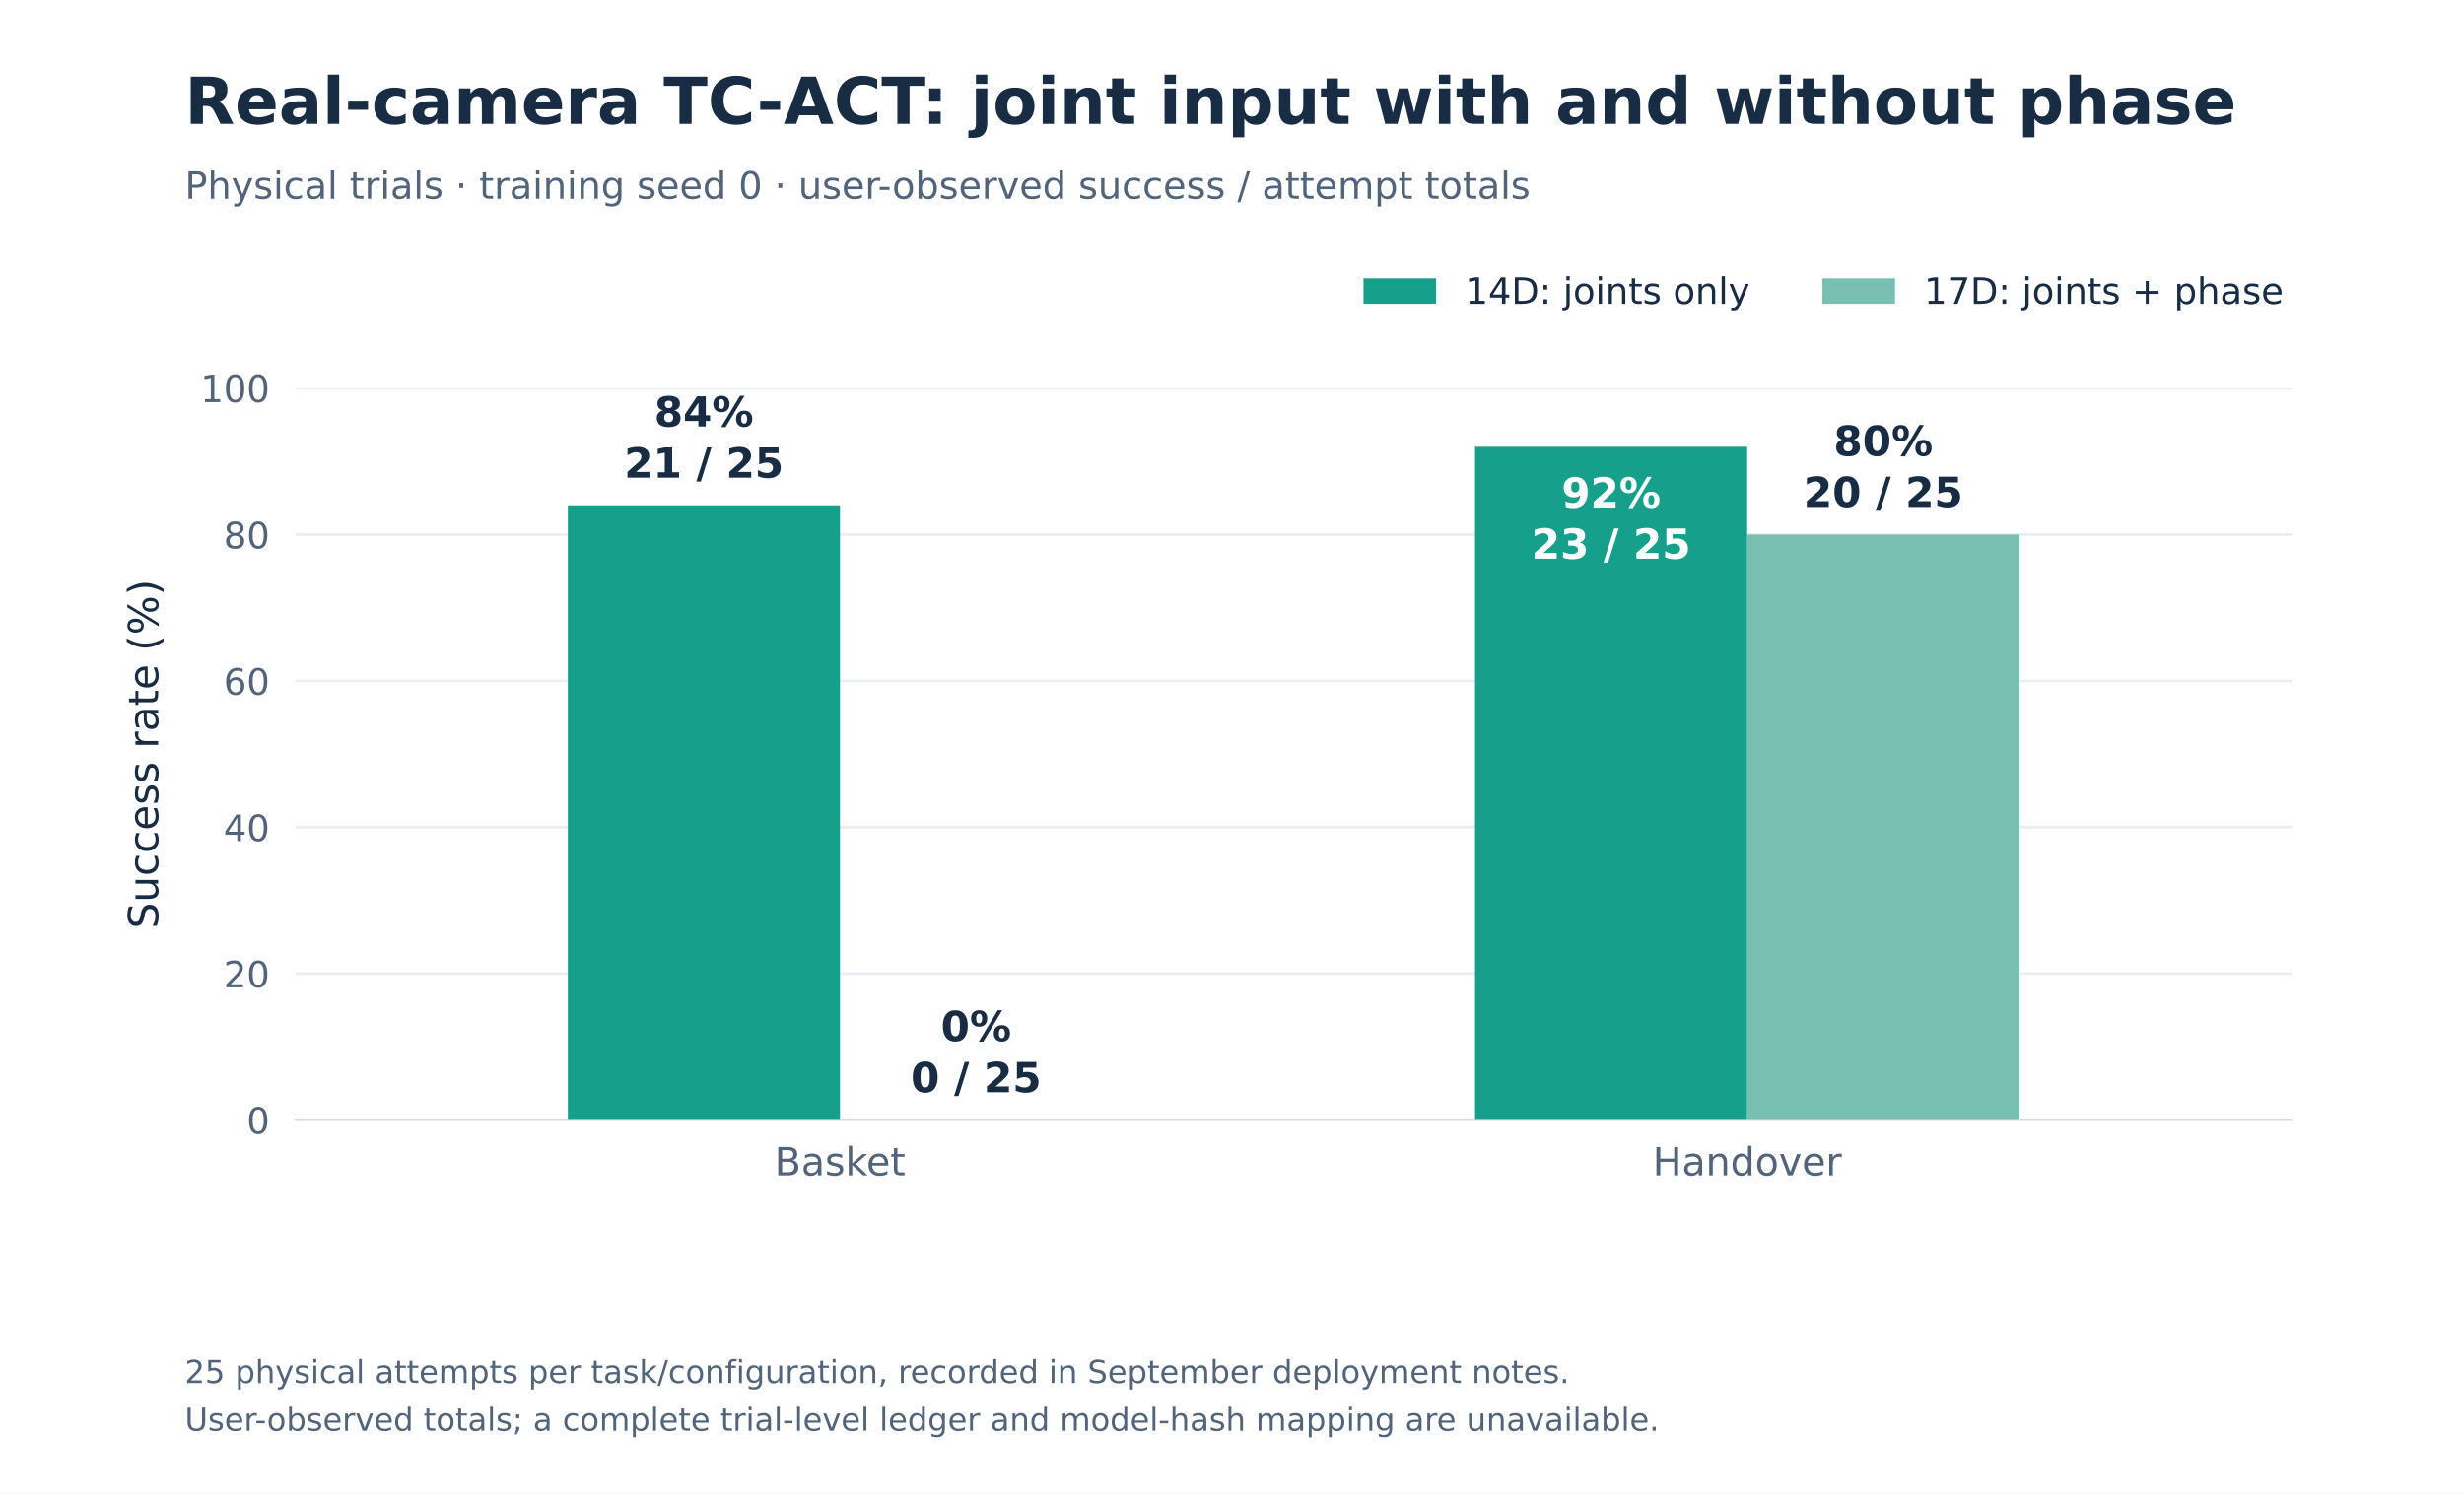
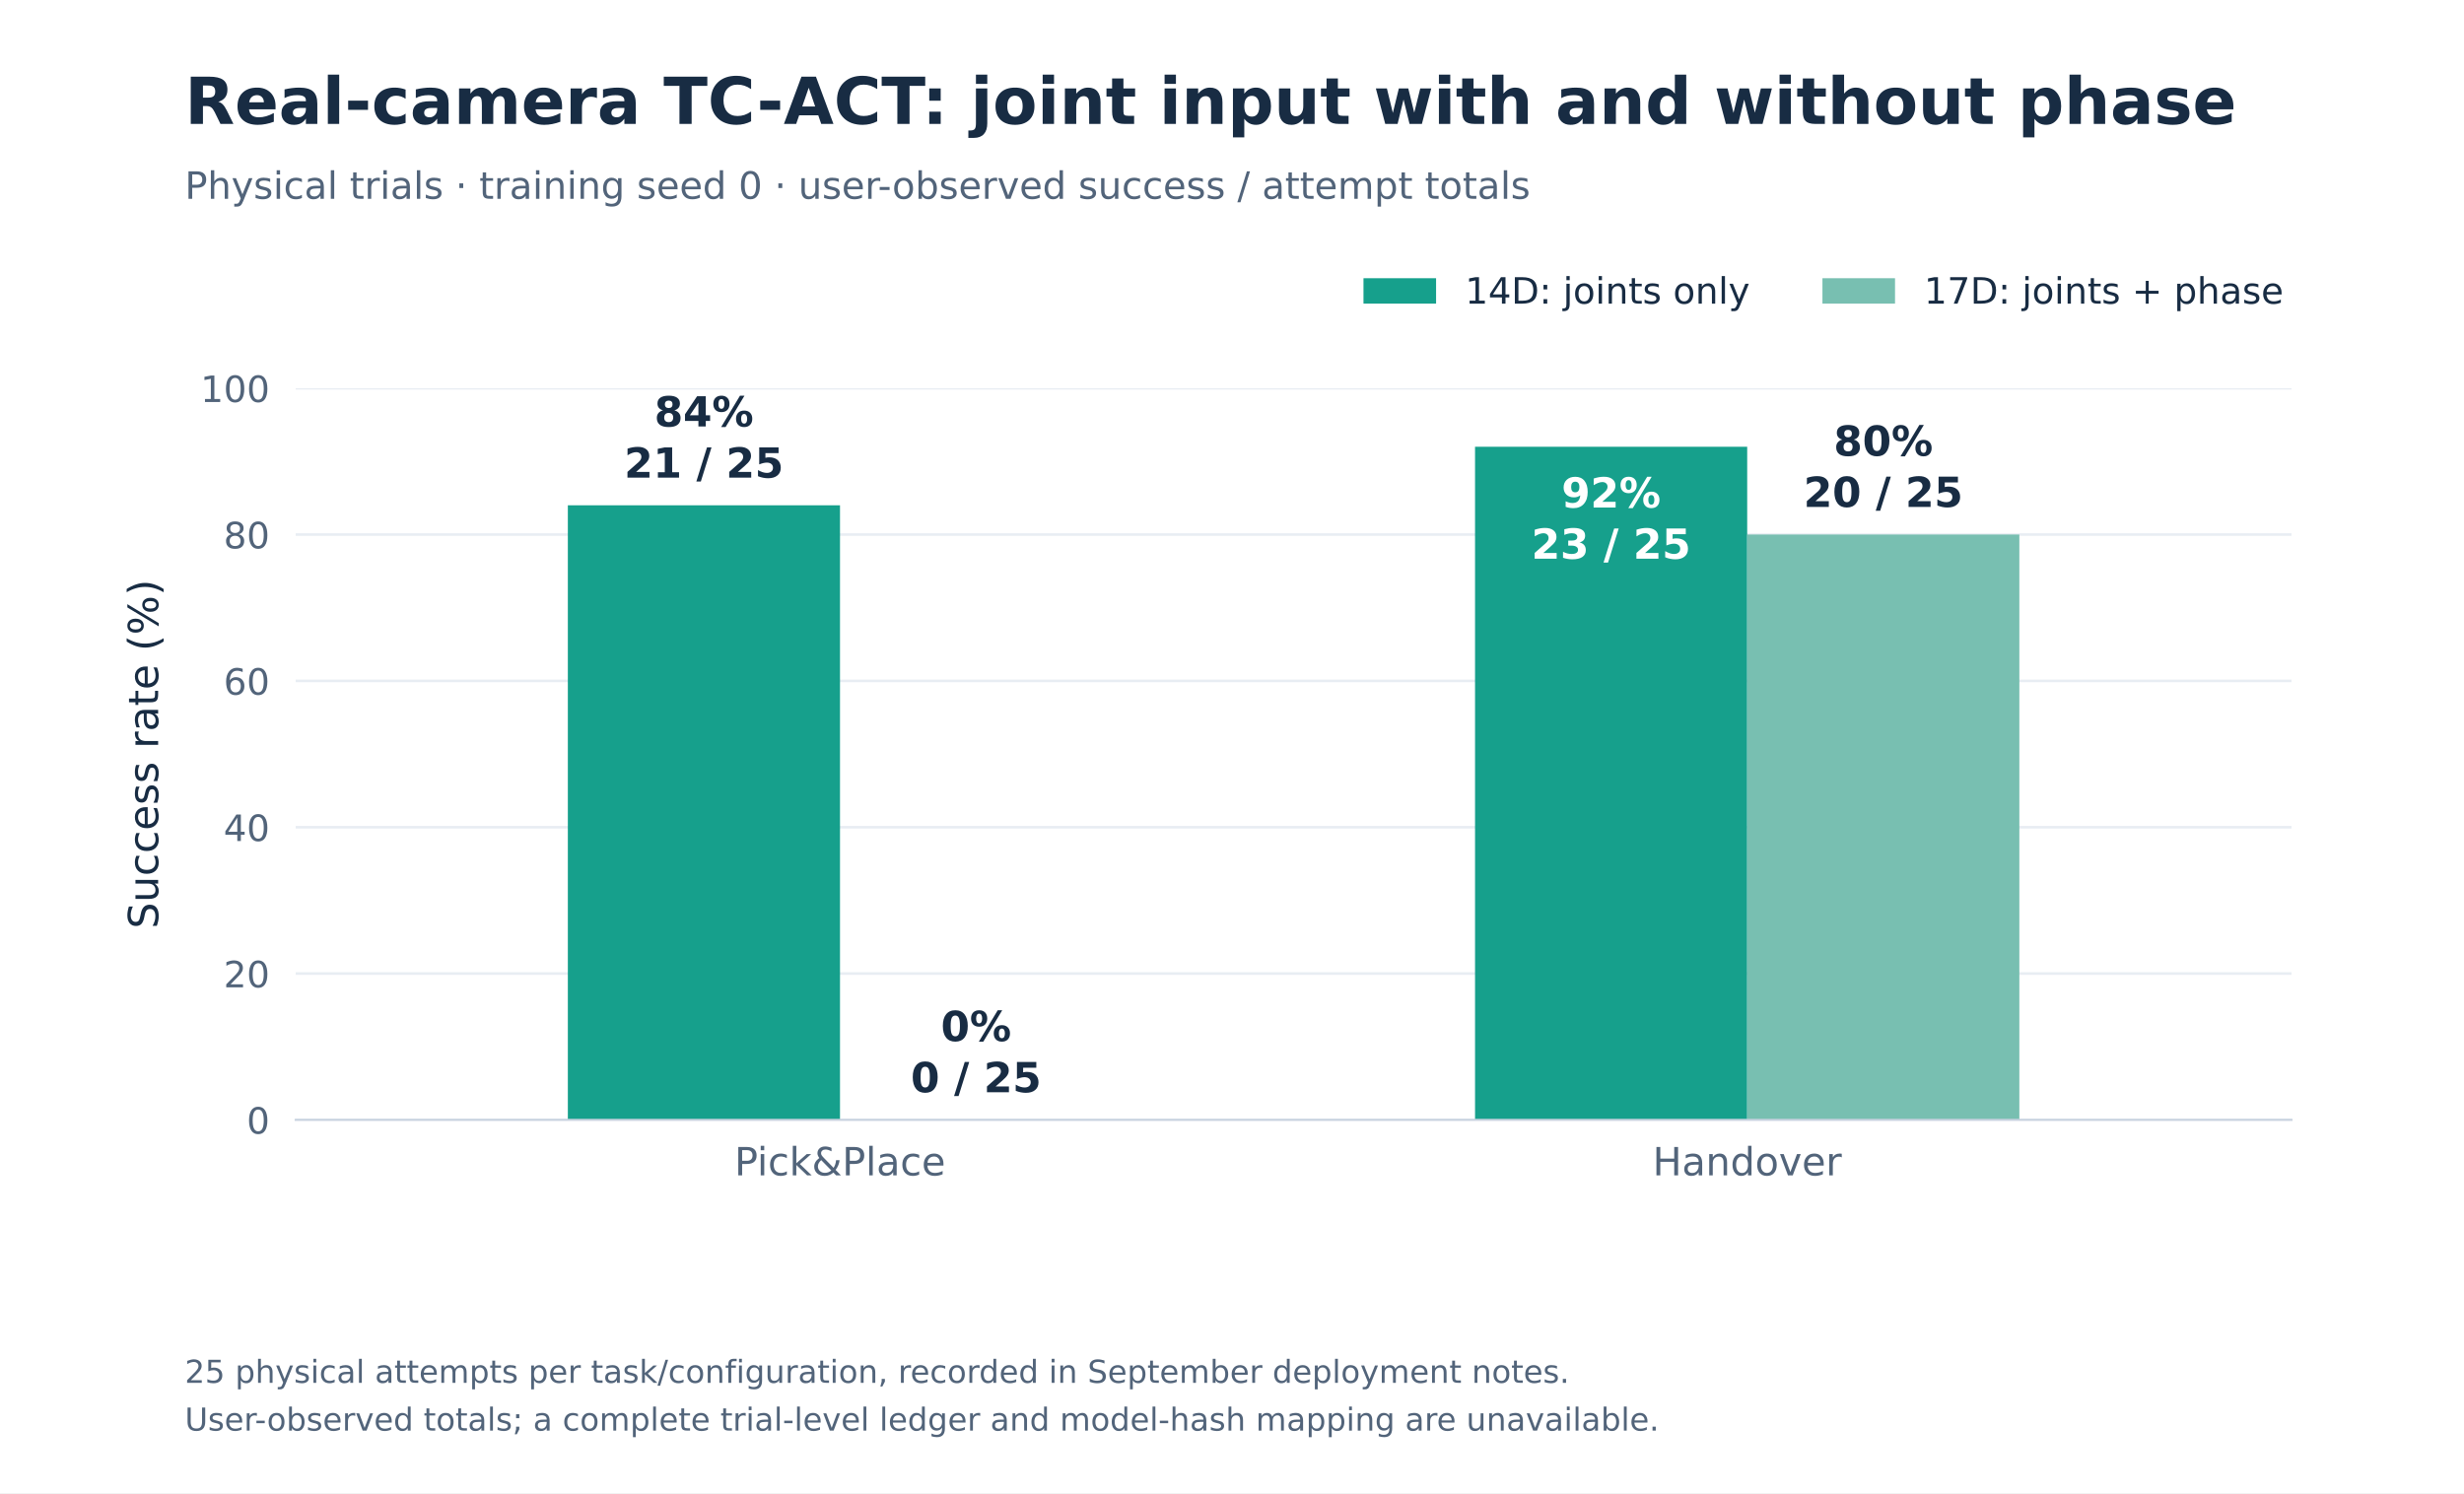
<svg xmlns="http://www.w3.org/2000/svg" width="950.4pt" height="576pt" viewBox="0 0 950.4 576" version="1.1" role="img" aria-labelledby="real-camera-phase-ablation-title real-camera-phase-ablation-desc">
  <defs>
    <style type="text/css">*{stroke-linejoin: round; stroke-linecap: butt}</style>
  </defs>
  <g id="figure_1">
    <g id="patch_1">
      <path d="M 0 576  L 950.4 576  L 950.4 0  L 0 0  z " style="fill: #ffffff" />
    </g>
    <g id="axes_1">
      <g id="patch_2">
        <path d="M 114.048 432  L 883.872 432  L 883.872 149.76  L 114.048 149.76  z " style="fill: #ffffff" />
      </g>
      <g id="matplotlib.axis_1">
        <g id="xtick_1">
          <g id="line2d_1" />
          <g id="text_1">
-             <text style="font-size: 15px; font-family: 'DejaVu Sans'; text-anchor: middle; fill: #52647a" x="324" y="453.398" transform="rotate(-0 324 453.3977)">Basket</text>
+             <text style="font-size: 15px; font-family: 'DejaVu Sans'; text-anchor: middle; fill: #52647a" x="324" y="453.398" transform="rotate(-0 324 453.3977)">Pick&amp;Place</text>
          </g>
        </g>
        <g id="xtick_2">
          <g id="line2d_2" />
          <g id="text_2">
            <text style="font-size: 15px; font-family: 'DejaVu Sans'; text-anchor: middle; fill: #52647a" x="673.92" y="453.398" transform="rotate(-0 673.92 453.3977)">Handover</text>
          </g>
        </g>
      </g>
      <g id="matplotlib.axis_2">
        <g id="ytick_1">
          <g id="line2d_3">
            <path d="M 114.048 432  L 883.872 432  " clip-path="url(#pe51146e336)" style="fill: none; stroke: #e8edf3; stroke-linecap: square" />
          </g>
          <g id="line2d_4" />
          <g id="text_3">
            <text style="font-size: 14px; font-family: 'DejaVu Sans'; text-anchor: end; fill: #52647a" x="104.048" y="437.319" transform="rotate(-0 104.048 437.3189)">0</text>
          </g>
        </g>
        <g id="ytick_2">
          <g id="line2d_5">
            <path d="M 114.048 375.552  L 883.872 375.552  " clip-path="url(#pe51146e336)" style="fill: none; stroke: #e8edf3; stroke-linecap: square" />
          </g>
          <g id="line2d_6" />
          <g id="text_4">
            <text style="font-size: 14px; font-family: 'DejaVu Sans'; text-anchor: end; fill: #52647a" x="104.048" y="380.871" transform="rotate(-0 104.048 380.8709)">20</text>
          </g>
        </g>
        <g id="ytick_3">
          <g id="line2d_7">
            <path d="M 114.048 319.104  L 883.872 319.104  " clip-path="url(#pe51146e336)" style="fill: none; stroke: #e8edf3; stroke-linecap: square" />
          </g>
          <g id="line2d_8" />
          <g id="text_5">
            <text style="font-size: 14px; font-family: 'DejaVu Sans'; text-anchor: end; fill: #52647a" x="104.048" y="324.423" transform="rotate(-0 104.048 324.4229)">40</text>
          </g>
        </g>
        <g id="ytick_4">
          <g id="line2d_9">
            <path d="M 114.048 262.656  L 883.872 262.656  " clip-path="url(#pe51146e336)" style="fill: none; stroke: #e8edf3; stroke-linecap: square" />
          </g>
          <g id="line2d_10" />
          <g id="text_6">
            <text style="font-size: 14px; font-family: 'DejaVu Sans'; text-anchor: end; fill: #52647a" x="104.048" y="267.975" transform="rotate(-0 104.048 267.9749)">60</text>
          </g>
        </g>
        <g id="ytick_5">
          <g id="line2d_11">
            <path d="M 114.048 206.208  L 883.872 206.208  " clip-path="url(#pe51146e336)" style="fill: none; stroke: #e8edf3; stroke-linecap: square" />
          </g>
          <g id="line2d_12" />
          <g id="text_7">
            <text style="font-size: 14px; font-family: 'DejaVu Sans'; text-anchor: end; fill: #52647a" x="104.048" y="211.527" transform="rotate(-0 104.048 211.5269)">80</text>
          </g>
        </g>
        <g id="ytick_6">
          <g id="line2d_13">
            <path d="M 114.048 149.76  L 883.872 149.76  " clip-path="url(#pe51146e336)" style="fill: none; stroke: #e8edf3; stroke-linecap: square" />
          </g>
          <g id="line2d_14" />
          <g id="text_8">
            <text style="font-size: 14px; font-family: 'DejaVu Sans'; text-anchor: end; fill: #52647a" x="104.048" y="155.079" transform="rotate(-0 104.048 155.0789)">100</text>
          </g>
        </g>
        <g id="text_9">
          <text style="font-size: 16px; font-family: 'DejaVu Sans'; text-anchor: middle; fill: #182c43" x="60.998" y="290.88" transform="rotate(-90 60.998 290.88)">Success rate (%)</text>
        </g>
      </g>
      <g id="patch_3">
        <path d="M 219.024 432  L 324 432  L 324 194.918  L 219.024 194.918  z " clip-path="url(#pe51146e336)" style="fill: #16a08c" />
      </g>
      <g id="patch_4">
        <path d="M 568.944 432  L 673.92 432  L 673.92 172.339  L 568.944 172.339  z " clip-path="url(#pe51146e336)" style="fill: #16a08c" />
      </g>
      <g id="patch_5">
        <path d="M 324 432  L 428.976 432  L 428.976 432  L 324 432  z " clip-path="url(#pe51146e336)" style="fill: #78bfb1" />
      </g>
      <g id="patch_6">
        <path d="M 673.92 432  L 778.896 432  L 778.896 206.208  L 673.92 206.208  z " clip-path="url(#pe51146e336)" style="fill: #78bfb1" />
      </g>
      <g id="patch_7">
        <path d="M 114.048 432  L 883.872 432  " style="fill: none; stroke: #c8d2df; stroke-width: 0.8; stroke-linejoin: miter; stroke-linecap: square" />
      </g>
      <g id="text_10">
        <text style="font-weight: 700; font-size: 16px; font-family: 'DejaVu Sans'; fill: #182c43" transform="translate(252.3632 164.5125)">84%</text>
        <text style="font-weight: 700; font-size: 16px; font-family: 'DejaVu Sans'; fill: #182c43" transform="translate(240.7545 184.2527)">21 / 25</text>
      </g>
      <g id="text_11">
        <text style="font-weight: 700; font-size: 16px; font-family: 'DejaVu Sans'; fill: #ffffff" transform="translate(602.2832 195.7863)">92%</text>
        <text style="font-weight: 700; font-size: 16px; font-family: 'DejaVu Sans'; fill: #ffffff" transform="translate(590.6745 215.5264)">23 / 25</text>
      </g>
      <g id="text_12">
        <text style="font-weight: 700; font-size: 16px; font-family: 'DejaVu Sans'; fill: #182c43" transform="translate(362.9055 401.5941)">0%</text>
        <text style="font-weight: 700; font-size: 16px; font-family: 'DejaVu Sans'; fill: #182c43" transform="translate(351.2967 421.3343)">0 / 25</text>
      </g>
      <g id="text_13">
        <text style="font-weight: 700; font-size: 16px; font-family: 'DejaVu Sans'; fill: #182c43" transform="translate(707.2592 175.8021)">80%</text>
        <text style="font-weight: 700; font-size: 16px; font-family: 'DejaVu Sans'; fill: #182c43" transform="translate(695.6505 195.5423)">20 / 25</text>
      </g>
    </g>
    <g id="text_14">
      <text style="font-weight: 700; font-size: 25px; font-family: 'DejaVu Sans'; text-anchor: start; fill: #182c43" x="71.28" y="47.796" transform="rotate(-0 71.28 47.79609)">Real-camera TC-ACT: joint input with and without phase</text>
    </g>
    <g id="text_15">
      <text style="font-size: 14.5px; font-family: 'DejaVu Sans'; text-anchor: start; fill: #52647a" x="71.28" y="76.682" transform="rotate(-0 71.28 76.68173)">Physical trials  ·  training seed 0  ·  user-observed success / attempt totals</text>
    </g>
    <g id="text_16">
      <text style="font-size: 12.2px; font-family: 'DejaVu Sans'; text-anchor: start; fill: #52647a" x="71.28" y="533.43" transform="rotate(-0 71.28 533.4301)">25 physical attempts per task/configuration, recorded in September deployment notes.</text>
    </g>
    <g id="text_17">
      <text style="font-size: 12.2px; font-family: 'DejaVu Sans'; text-anchor: start; fill: #52647a" x="71.28" y="551.862" transform="rotate(-0 71.28 551.8621)">User-observed totals; a complete trial-level ledger and model-hash mapping are unavailable.</text>
    </g>
    <g id="legend_1">
      <g id="patch_8">
        <path d="M 525.915 117.126  L 553.915 117.126  L 553.915 107.326  L 525.915 107.326  z " style="fill: #16a08c" />
      </g>
      <g id="text_18">
        <text style="font-size: 14px; font-family: 'DejaVu Sans'; text-anchor: start; fill: #182c43" x="565.115" y="117.126" transform="rotate(-0 565.1154 117.1258)">14D: joints only</text>
      </g>
      <g id="patch_9">
        <path d="M 702.939 117.126  L 730.939 117.126  L 730.939 107.326  L 702.939 107.326  z " style="fill: #78bfb1" />
      </g>
      <g id="text_19">
        <text style="font-size: 14px; font-family: 'DejaVu Sans'; text-anchor: start; fill: #182c43" x="742.139" y="117.126" transform="rotate(-0 742.1388 117.1258)">17D: joints + phase</text>
      </g>
    </g>
  </g>
  <defs>
    <clipPath id="pe51146e336">
      <rect x="114.048" y="149.76" width="769.824" height="282.24" />
    </clipPath>
  </defs>
</svg>
